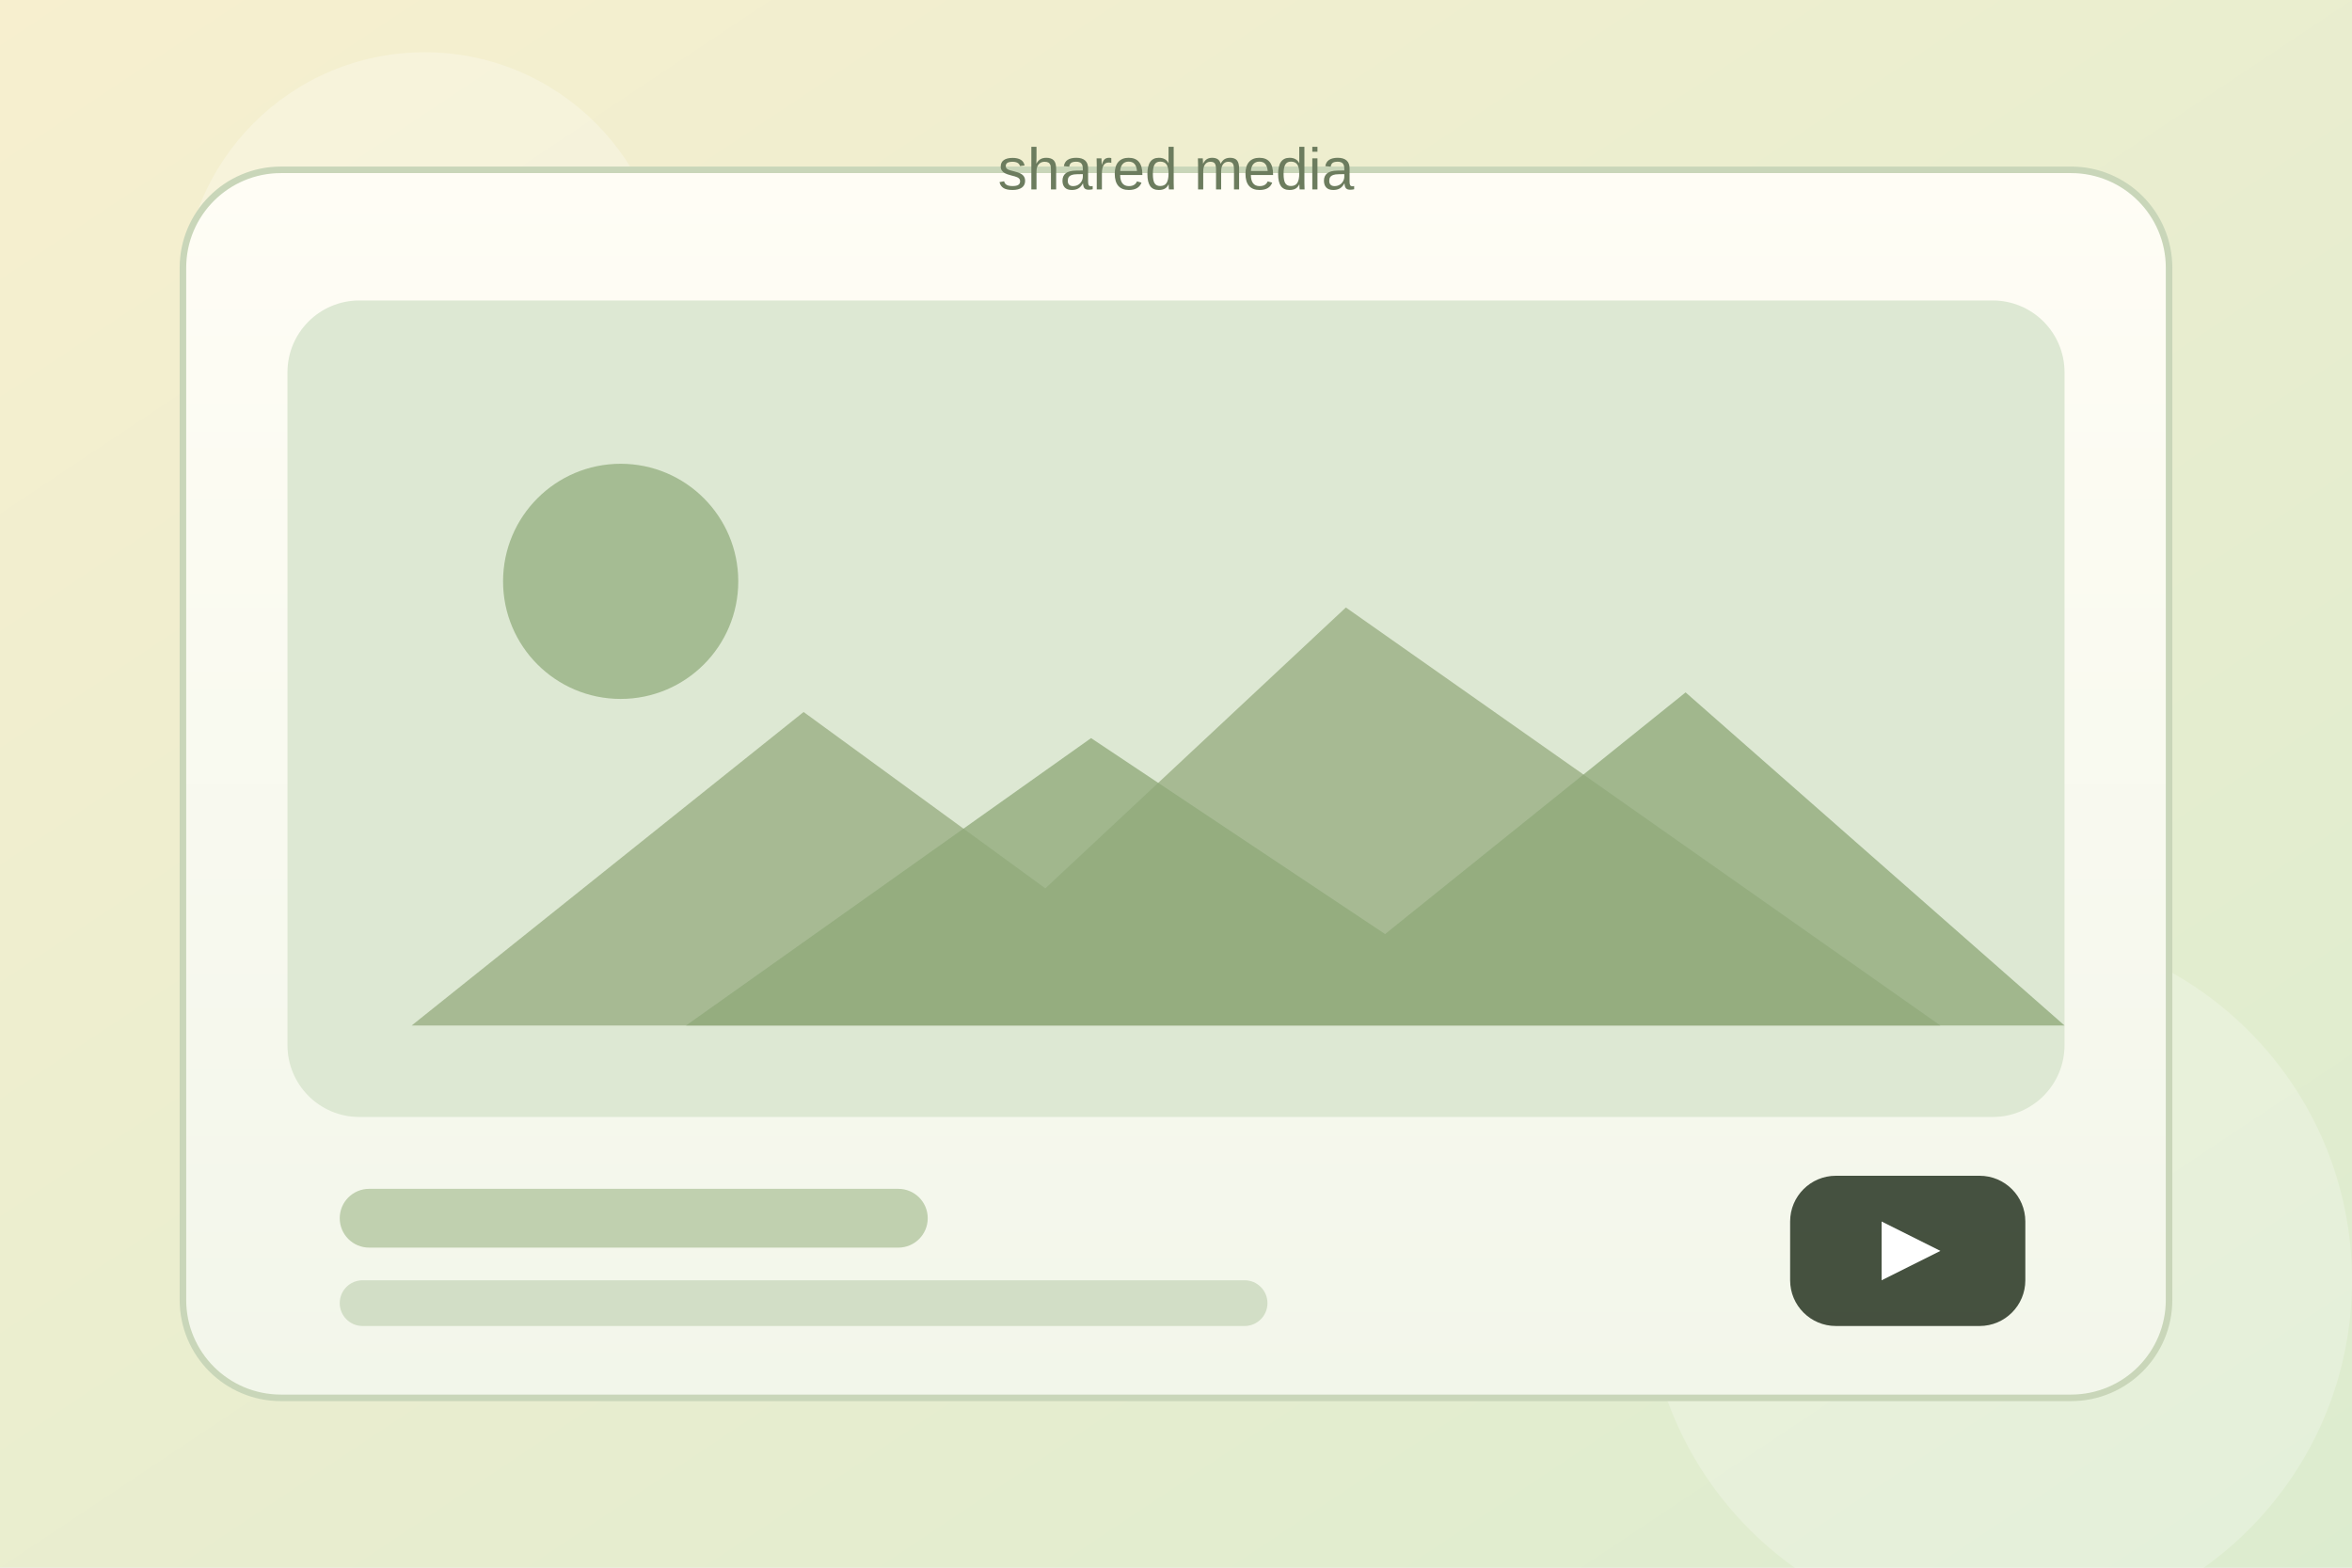
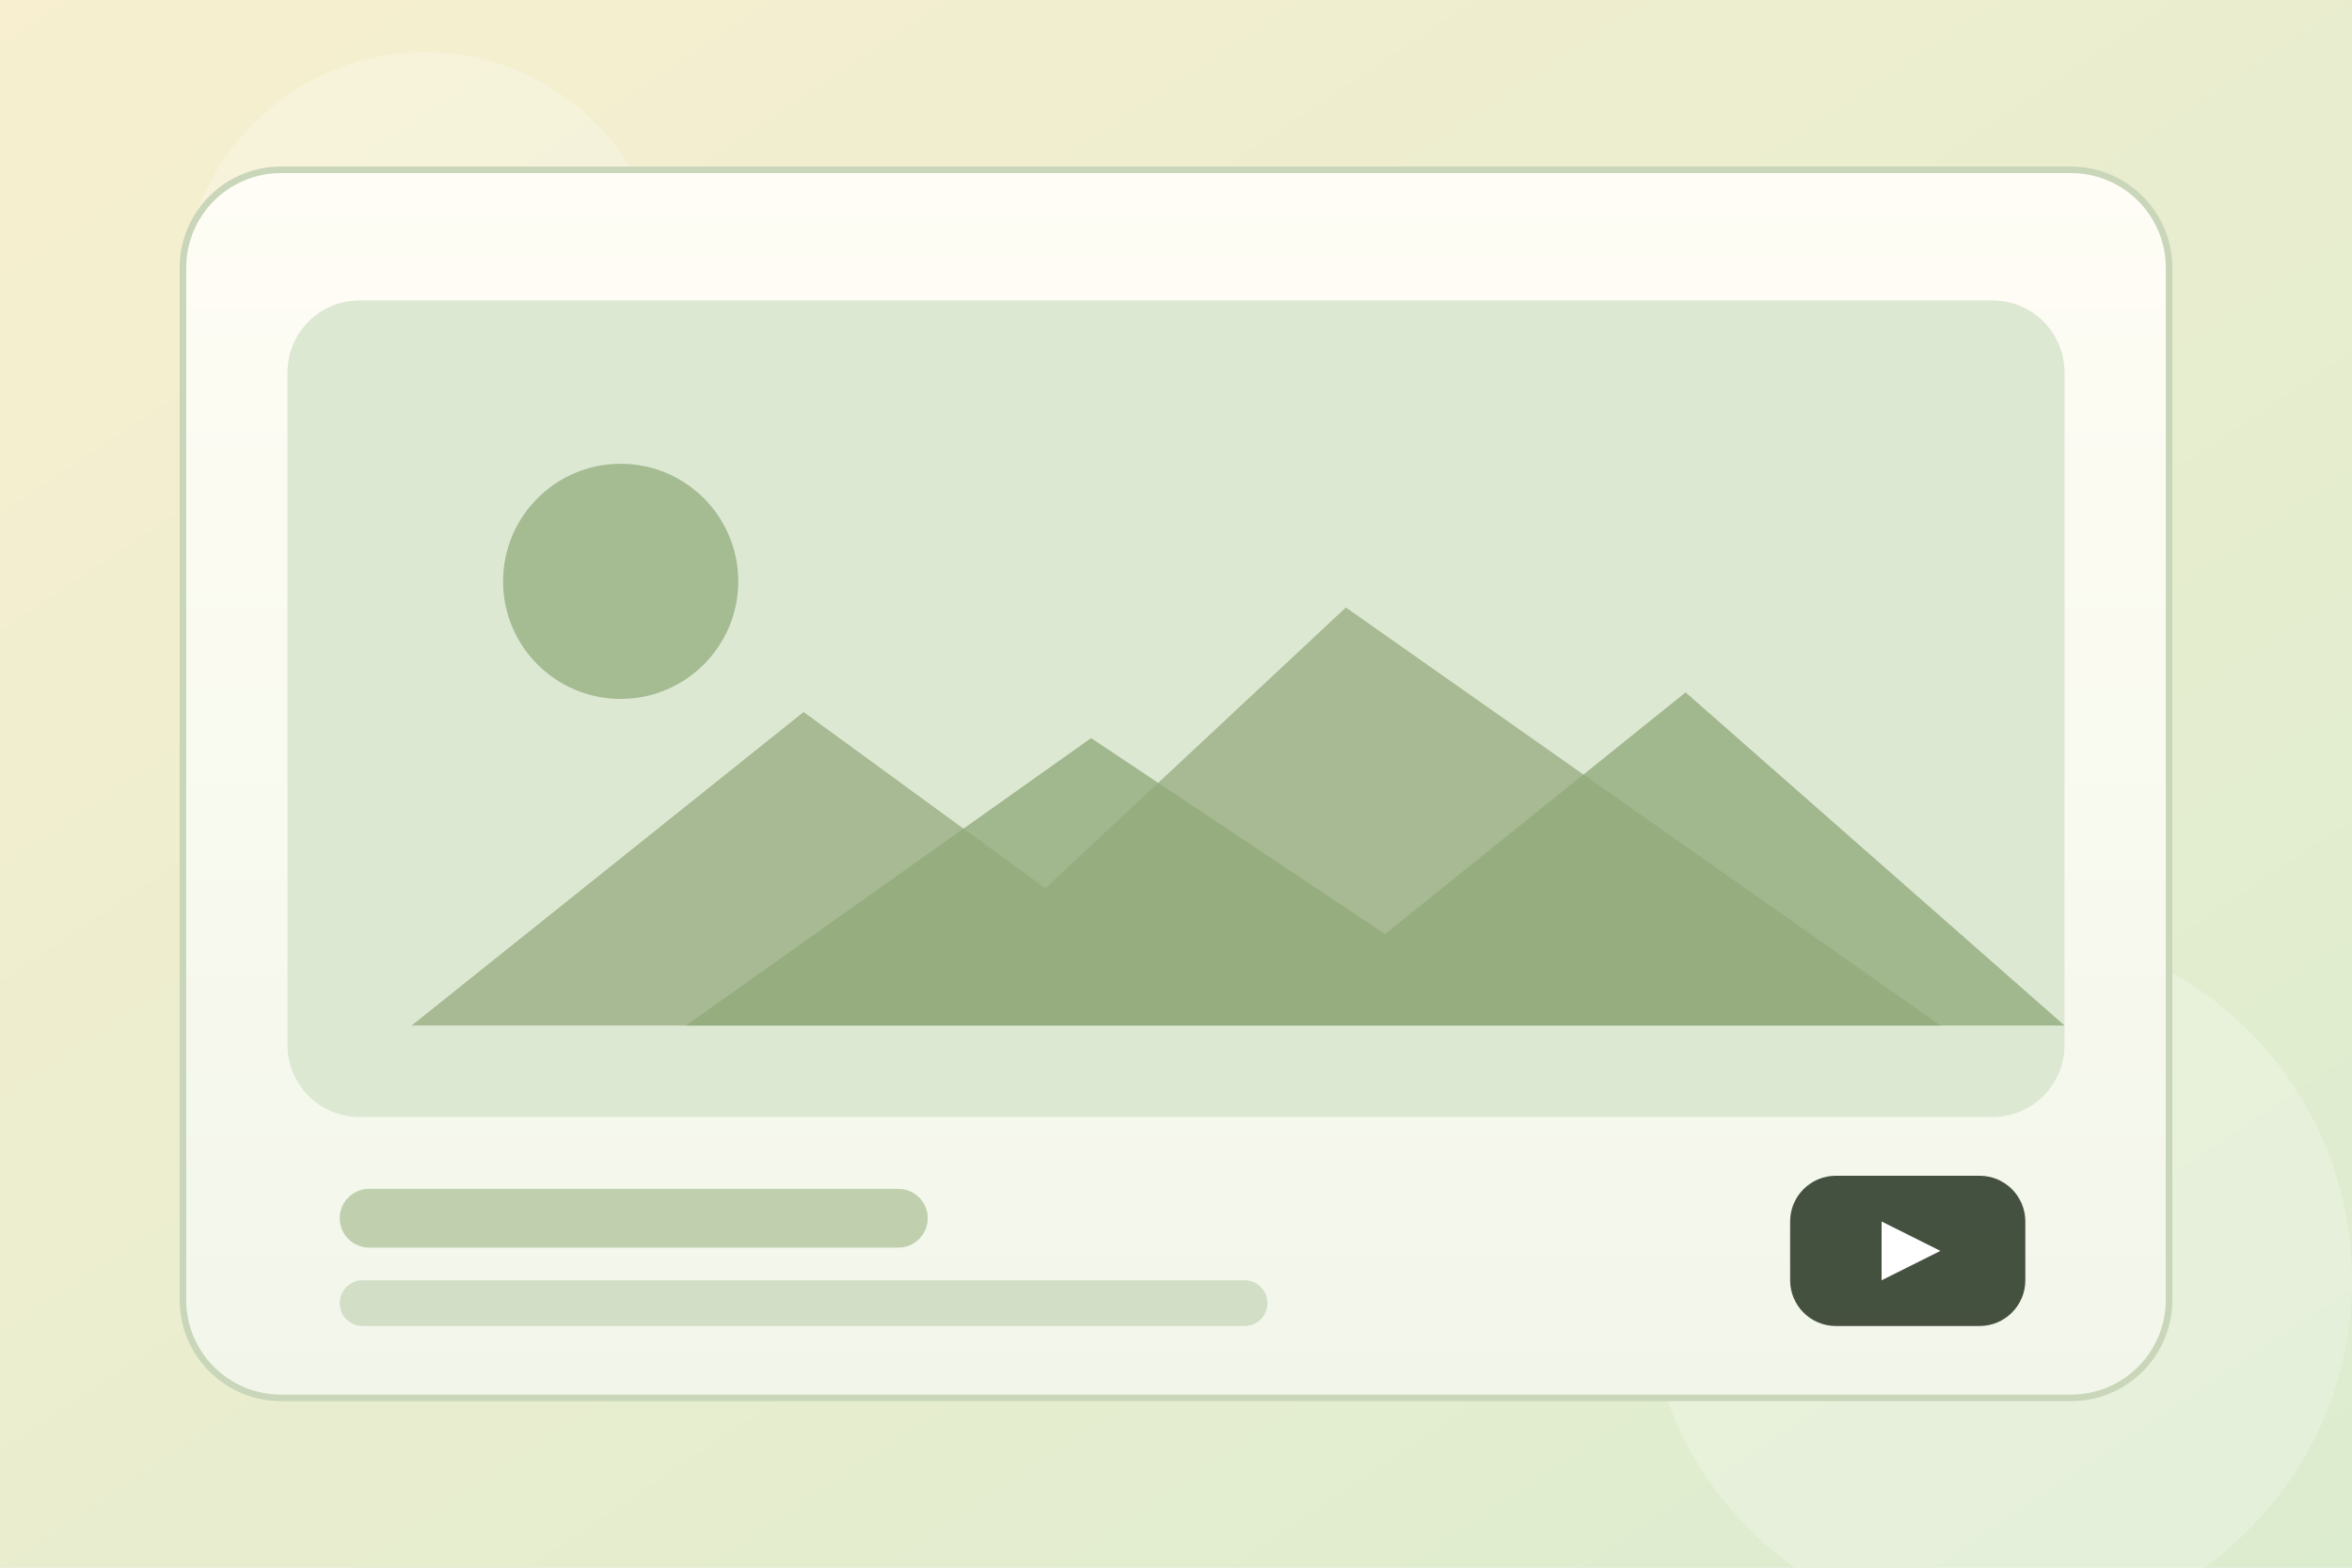
<svg xmlns="http://www.w3.org/2000/svg" width="720" height="480" viewBox="0 0 720 480" role="img" aria-label="Media placeholder">
  <defs>
    <linearGradient id="mediaBg" x1="0" y1="0" x2="1" y2="1">
      <stop offset="0%" stop-color="#F7EFCF" />
      <stop offset="100%" stop-color="#DCECCF" />
    </linearGradient>
    <linearGradient id="card" x1="0" y1="0" x2="0" y2="1">
      <stop offset="0%" stop-color="#FFFDF5" />
      <stop offset="100%" stop-color="#F2F6EA" />
    </linearGradient>
  </defs>
  <rect width="720" height="480" fill="url(#mediaBg)" />
  <circle cx="130" cy="90" r="74" fill="#FFFFFF" opacity="0.25" />
  <circle cx="612" cy="392" r="108" fill="#FFFFFF" opacity="0.22" />
  <rect x="56" y="52" width="608" height="376" rx="30" fill="url(#card)" stroke="#C9D6B9" stroke-width="2" />
  <rect x="88" y="92" width="544" height="250" rx="22" fill="#DDE8D3" />
  <circle cx="190" cy="178" r="36" fill="#A5BC93" />
  <path d="M126 314 L246 218 L320 272 L412 186 L594 314 Z" fill="#A7BA93" />
  <path d="M210 314 L334 226 L424 286 L516 212 L632 314 Z" fill="#8FA97A" opacity="0.78" />
  <rect x="104" y="364" width="180" height="18" rx="9" fill="#C0D0AF" />
  <rect x="104" y="392" width="284" height="14" rx="7" fill="#D2DEC6" />
  <g transform="translate(548 360)">
    <rect x="0" y="0" width="72" height="46" rx="14" fill="#1F2C1A" opacity="0.82" />
    <polygon points="28,14 28,32 46,23" fill="#FFFFFF" />
  </g>
-   <text x="360" y="58" text-anchor="middle" font-family="'SF Pro Display', Arial, sans-serif" font-size="18" fill="#6C7C5E">shared media</text>
</svg>
